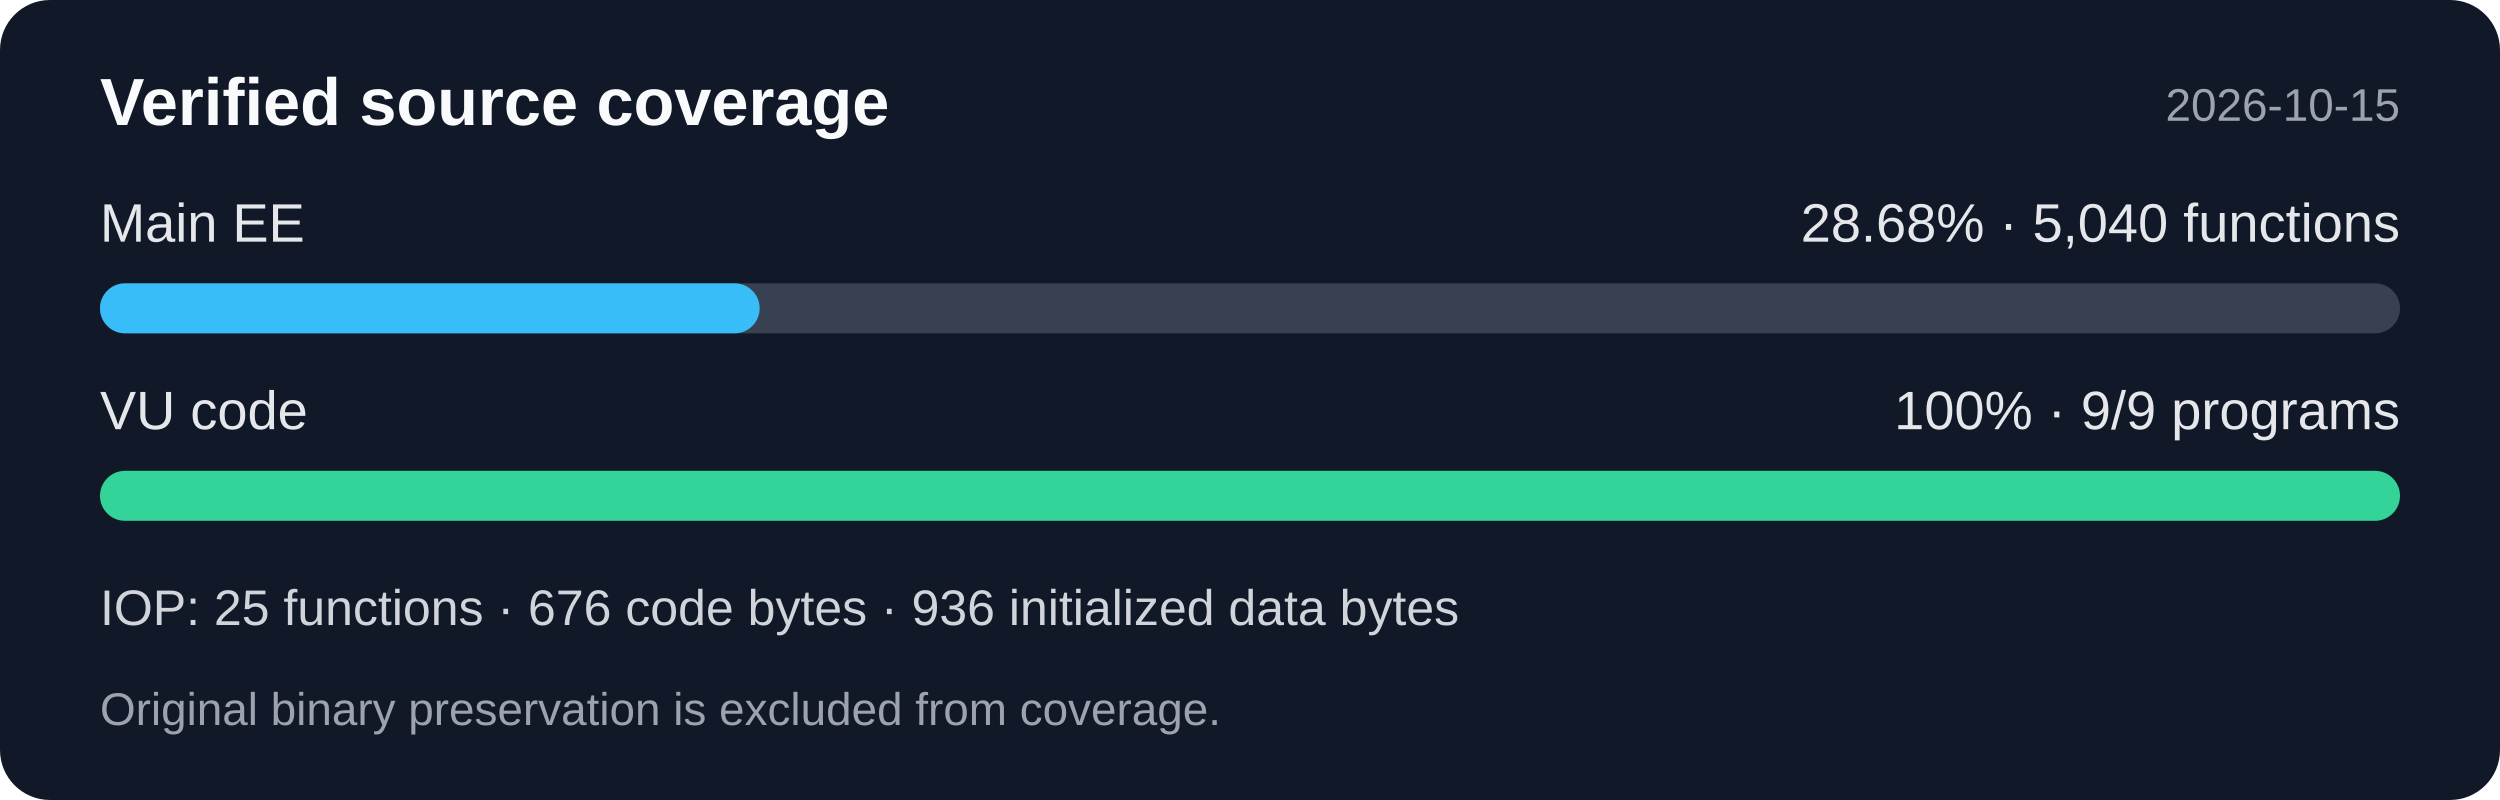
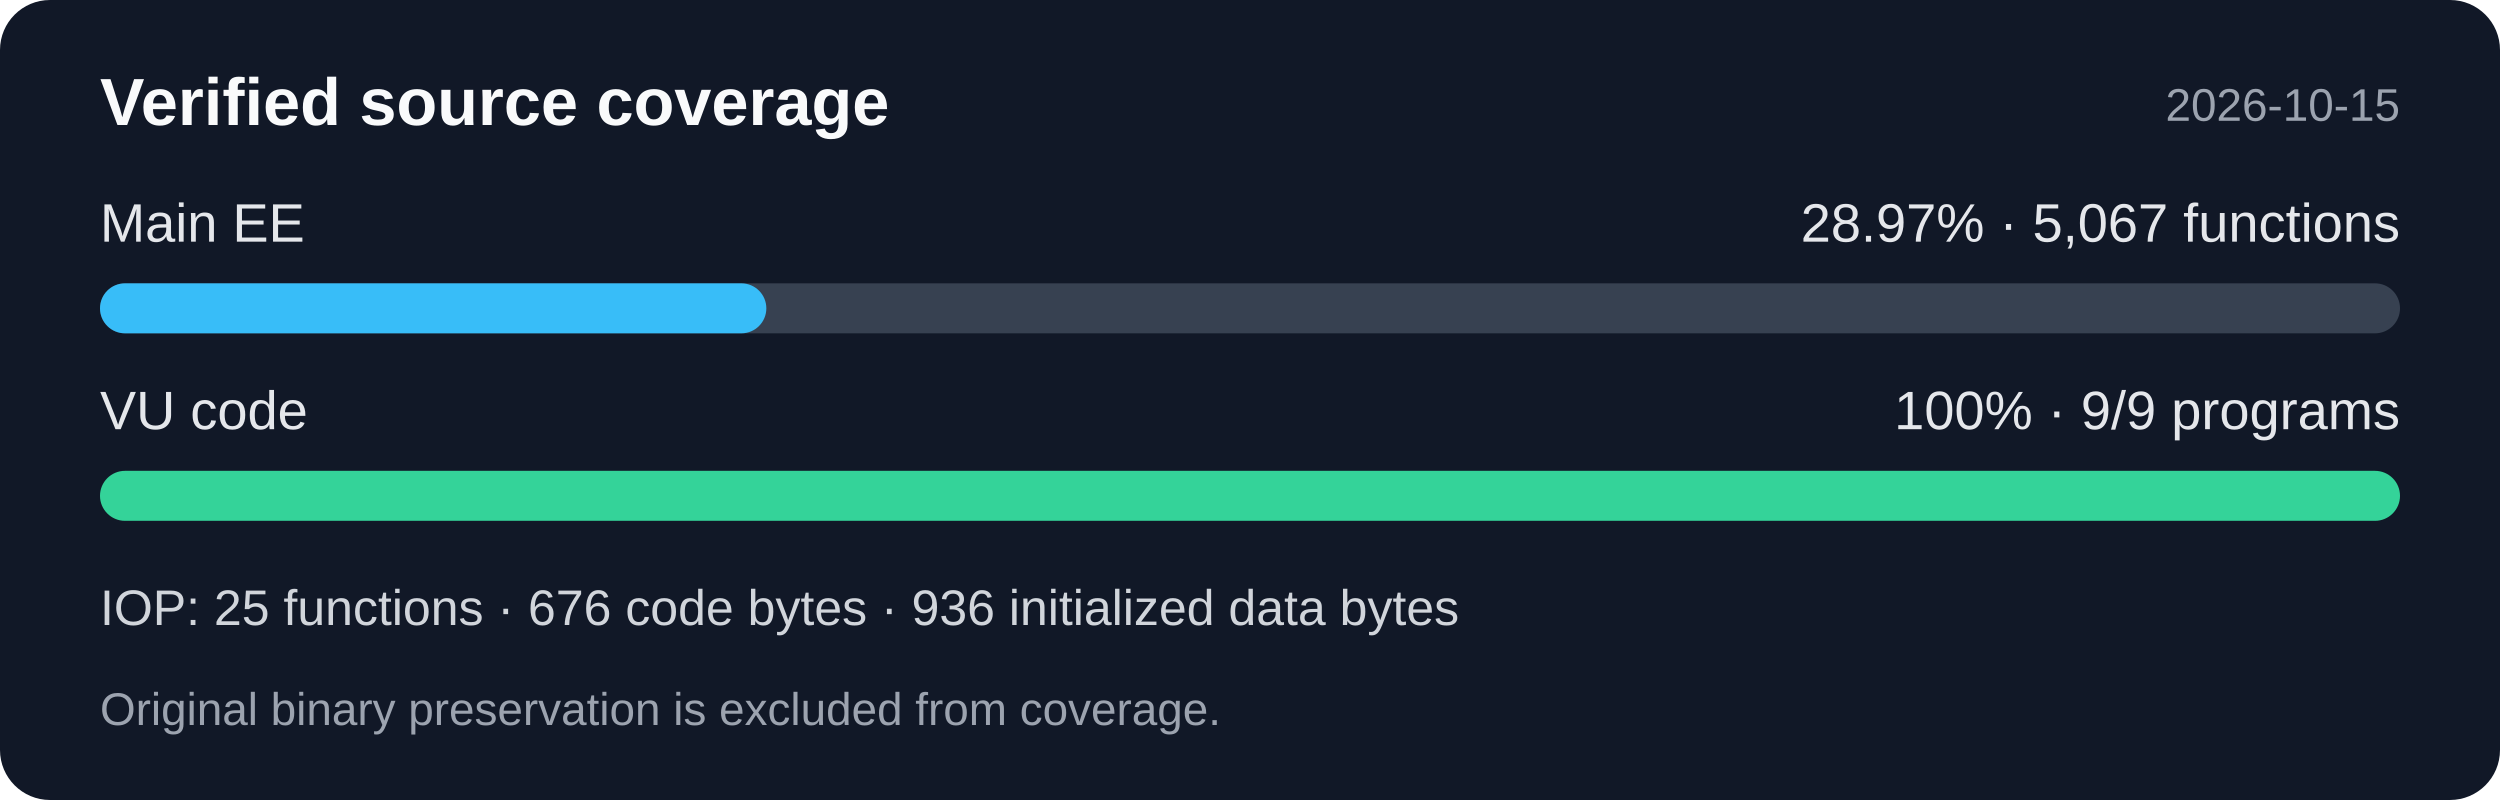
<svg xmlns="http://www.w3.org/2000/svg" width="600" height="192" viewBox="0 0 600 192" role="img" aria-labelledby="title desc">
  <rect width="600" height="192" rx="12" fill="#111827" />
  <g font-family="Segoe UI,Arial,sans-serif">
    <text x="24" y="30" fill="#f9fafb" font-size="16" font-weight="600">Verified source coverage</text>
    <text x="576" y="29" fill="#9ca3af" font-size="11" text-anchor="end">2026-10-15</text>
    <text x="24" y="58" fill="#e5e7eb" font-size="13">Main EE</text>
-     <text x="576" y="58" fill="#e5e7eb" font-size="13" text-anchor="end">28.68% · 5,040 functions</text>
+     <text x="576" y="58" fill="#e5e7eb" font-size="13" text-anchor="end">28.97% · 5,067 functions</text>
    <rect x="24" y="68" width="552" height="12" rx="6" fill="#374151" />
-     <rect x="24" y="68" width="158.317" height="12" rx="6" fill="#38bdf8" />
+     <rect x="24" y="68" width="159.922" height="12" rx="6" fill="#38bdf8" />
    <text x="24" y="103" fill="#e5e7eb" font-size="13">VU code</text>
    <text x="576" y="103" fill="#e5e7eb" font-size="13" text-anchor="end">100% · 9/9 programs</text>
    <rect x="24" y="113" width="552" height="12" rx="6" fill="#34d399" />
    <text x="24" y="150" fill="#d1d5db" font-size="12">IOP: 25 functions · 676 code bytes · 936 initialized data bytes</text>
    <text x="24" y="174" fill="#9ca3af" font-size="11">Original binary preservation is excluded from coverage.</text>
  </g>
</svg>
